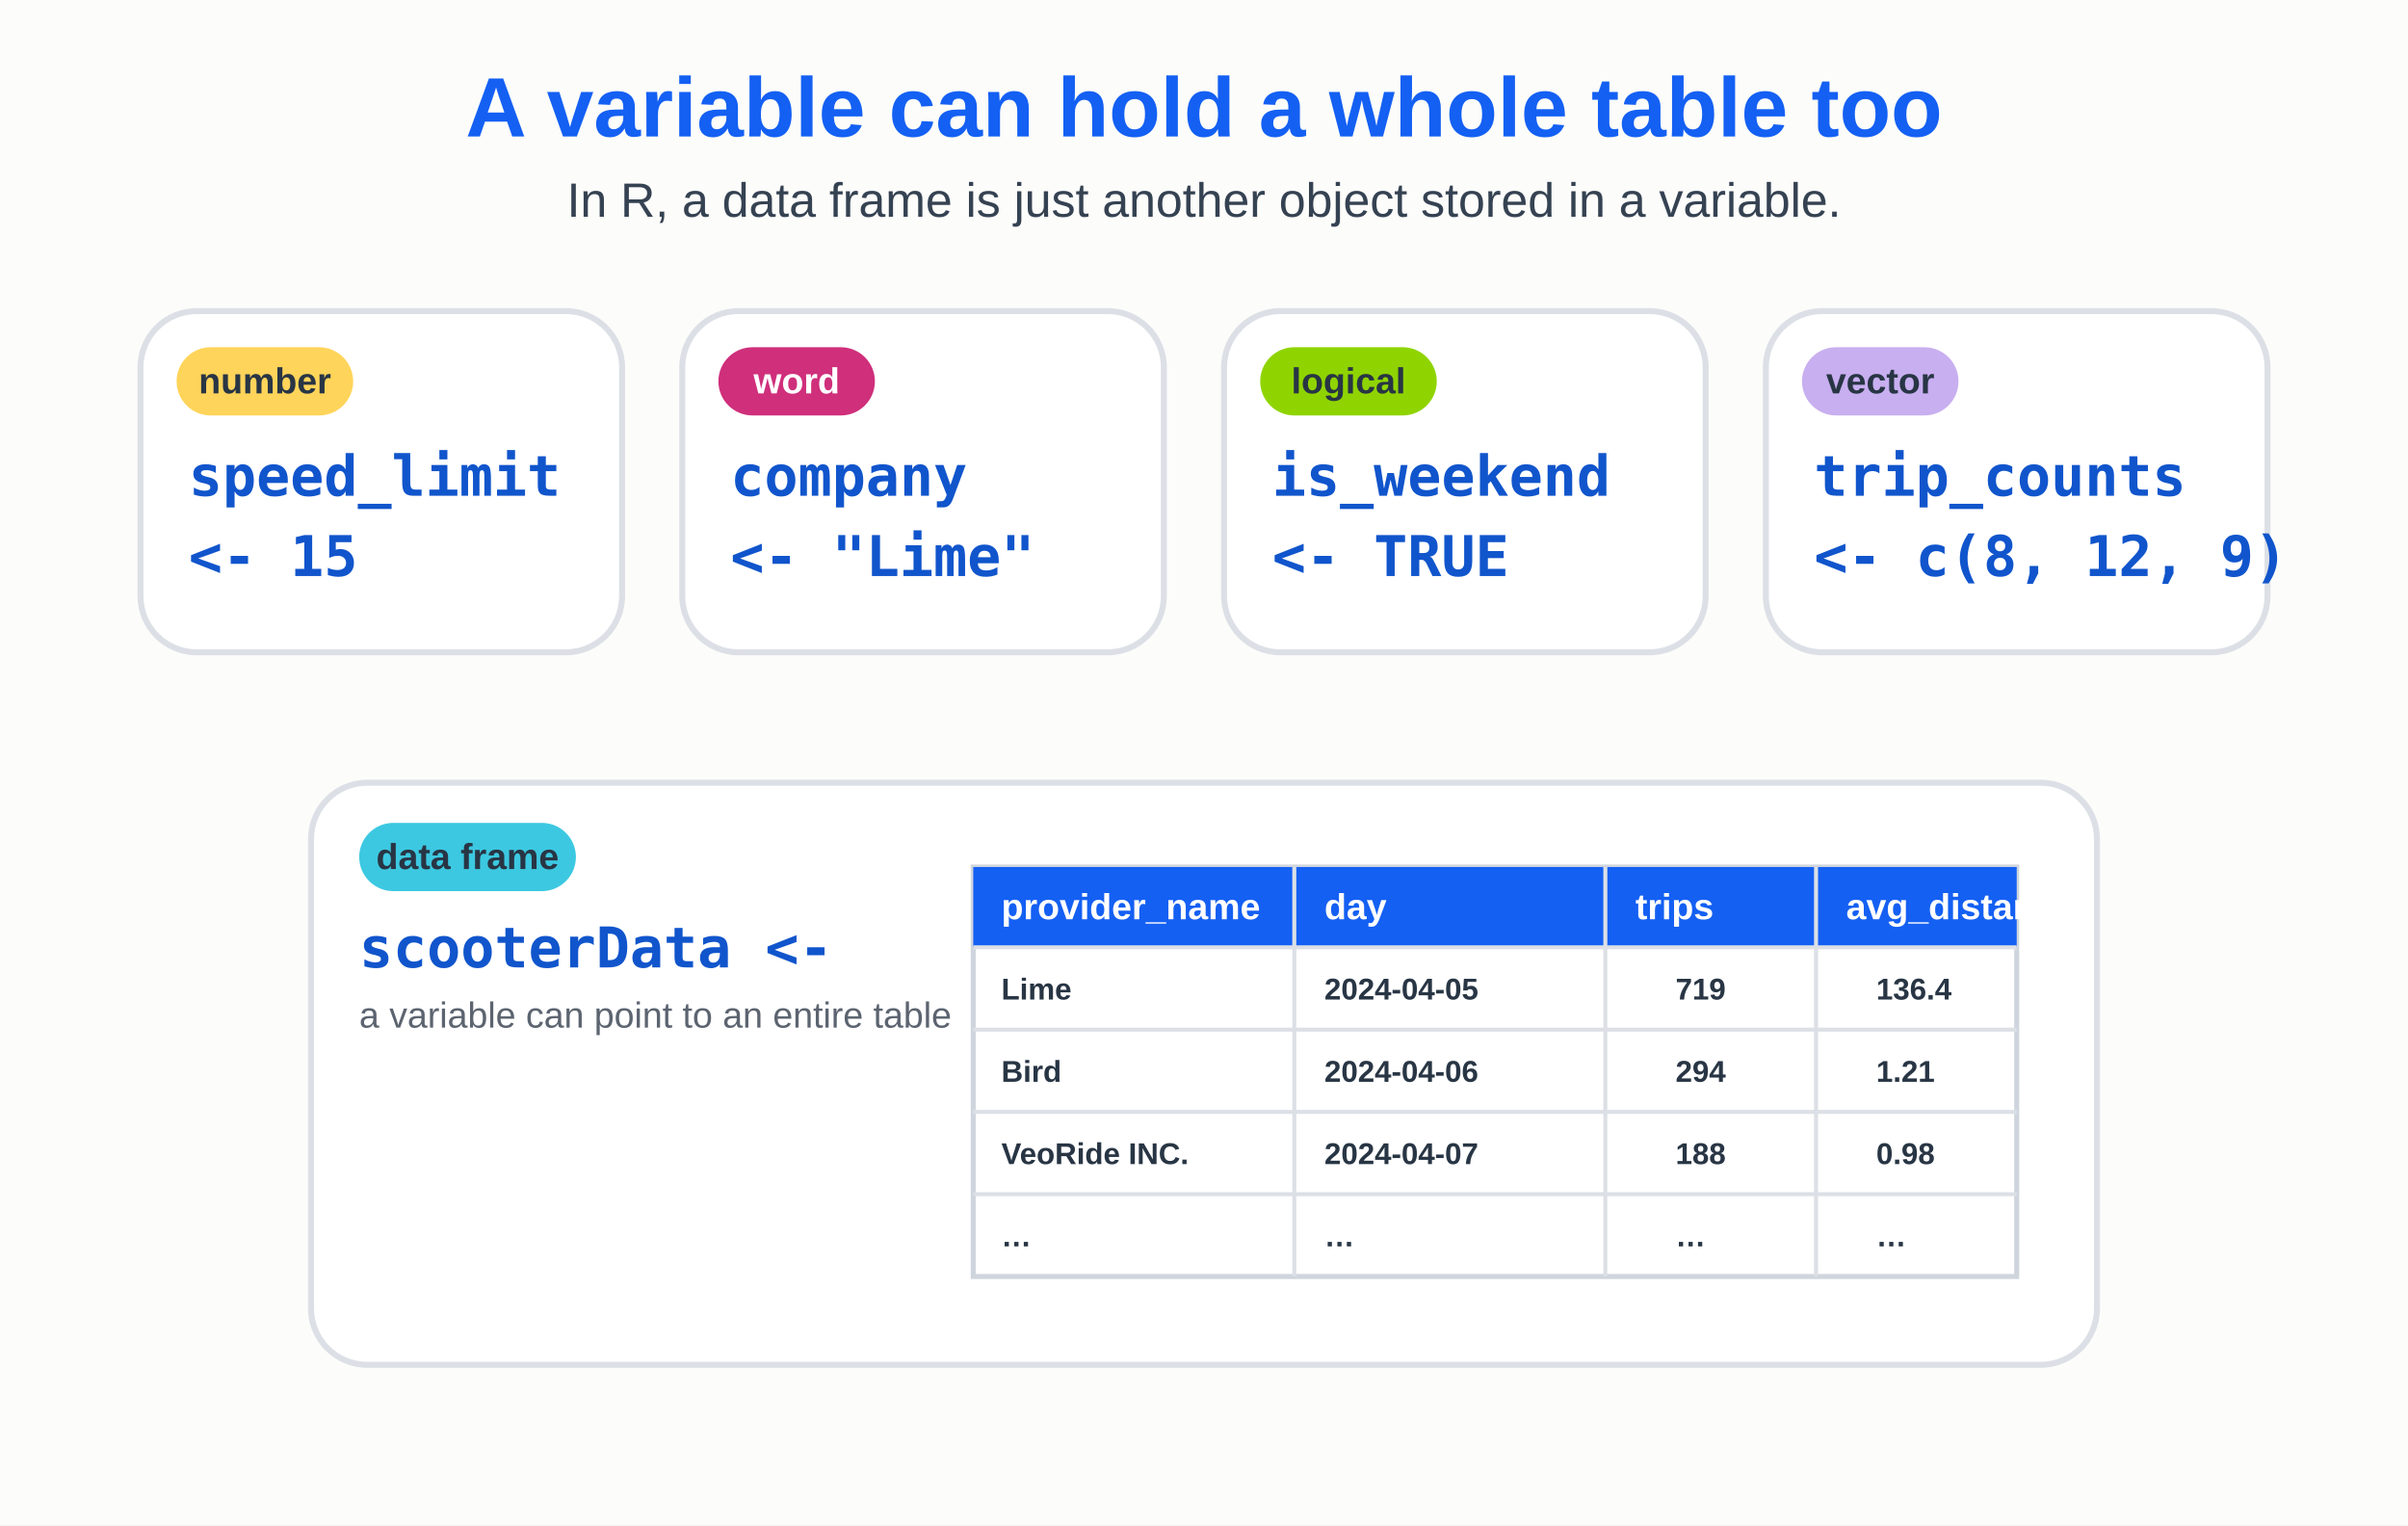
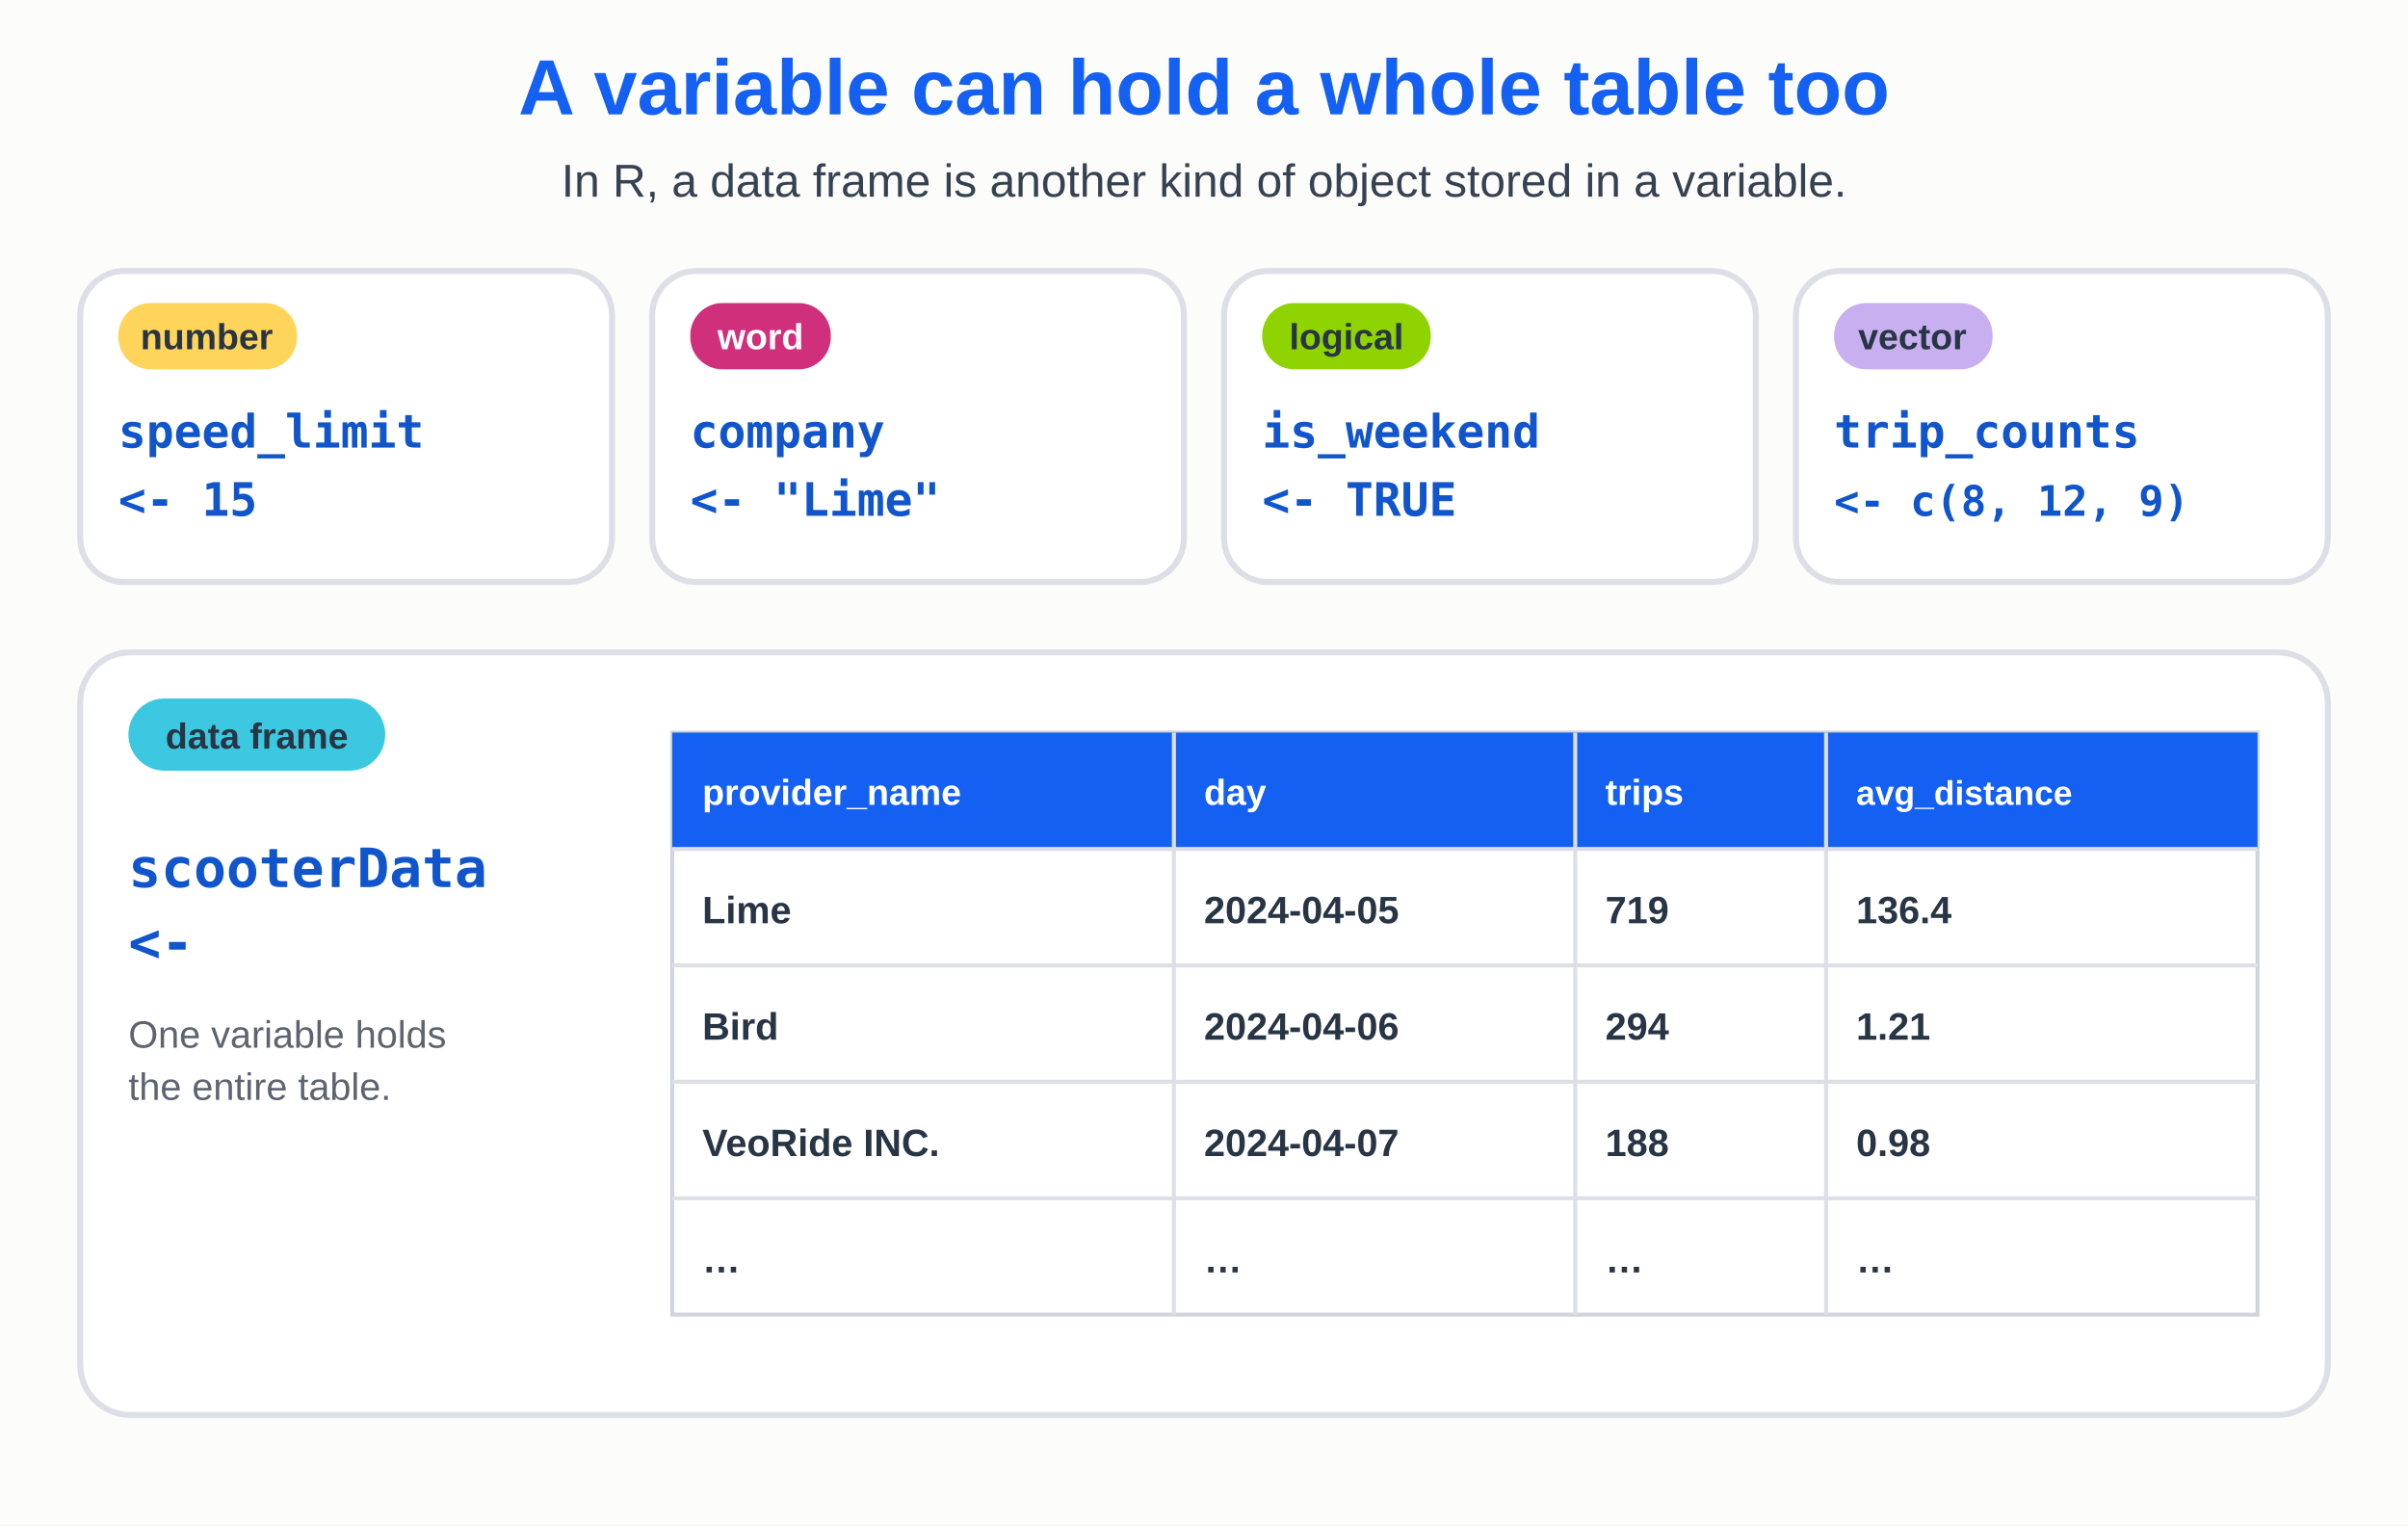
<svg xmlns="http://www.w3.org/2000/svg" width="1200" height="760" viewBox="0 0 1200 760" role="img" aria-labelledby="title desc">
-   <defs>
-     <style>
-       .bg { fill: #fcfcfa; }
-       .card { fill: white; stroke: #dce0e6; stroke-width: 3; }
-       .code { font: 700 28px Menlo, Consolas, monospace; fill: #1155cc; }
-       .tag { font: 700 18px Avenir, Aptos, Arial, sans-serif; }
-       .small { font: 500 18px Avenir, Aptos, Arial, sans-serif; fill: #5c6470; }
-       .title { font: 700 42px Avenir, Aptos, Arial, sans-serif; fill: #1460f3; }
-       .subtitle { font: 500 24px Avenir, Aptos, Arial, sans-serif; fill: #354252; }
-       .teal { fill: #3cc8e1; }
-       .pink { fill: #cf2f7b; }
-       .green { fill: #8fd400; }
-       .purple { fill: #c8aff0; }
-       .gold { fill: #ffd45a; }
-       .tagTextDark { fill: #283544; }
-       .tagTextLight { fill: white; }
-       .tableHead { fill: #1460f3; }
-       .gridline { stroke: #dce0e6; stroke-width: 2; }
-       .cellText { font: 600 15px Avenir, Aptos, Arial, sans-serif; fill: #283544; }
-     </style>
-   </defs>
-   <rect class="bg" width="1200" height="760" />
-   <text x="600" y="68" text-anchor="middle" class="title">A variable can hold a whole table too</text>
-   <text x="600" y="108" text-anchor="middle" class="subtitle">In R, a data frame is just another object stored in a variable.</text>
-   <g transform="translate(70,155)">
-     <rect class="card" rx="28" width="240" height="170" />
-     <rect x="18" y="18" width="88" height="34" rx="17" class="gold" />
-     <text x="62" y="41" text-anchor="middle" class="tag tagTextDark">number</text>
-     <text x="24" y="92" class="code">speed_limit</text>
-     <text x="24" y="132" class="code">&lt;- 15</text>
+   <rect width="1200" height="760" fill="#fcfcfa" />
+   <g font-family="Avenir, Aptos, Arial, sans-serif">
+     <text x="600" y="57" text-anchor="middle" font-size="39" font-weight="700" fill="#1460f3">A variable can hold a whole table too</text>
+     <text x="600" y="98" text-anchor="middle" font-size="23" fill="#354252">In R, a data frame is another kind of object stored in a variable.</text>
  </g>
-   <g transform="translate(340,155)">
-     <rect class="card" rx="28" width="240" height="170" />
-     <rect x="18" y="18" width="78" height="34" rx="17" class="pink" />
-     <text x="57" y="41" text-anchor="middle" class="tag tagTextLight">word</text>
-     <text x="24" y="92" class="code">company</text>
-     <text x="24" y="132" class="code">&lt;- "Lime"</text>
+   <g stroke="#dce0e6" stroke-width="3" fill="white">
+     <rect x="40" y="135" width="265" height="155" rx="22" />
+     <rect x="325" y="135" width="265" height="155" rx="22" />
+     <rect x="610" y="135" width="265" height="155" rx="22" />
+     <rect x="895" y="135" width="265" height="155" rx="22" />
+     <rect x="40" y="325" width="1120" height="380" rx="25" />
  </g>
-   <g transform="translate(610,155)">
-     <rect class="card" rx="28" width="240" height="170" />
-     <rect x="18" y="18" width="88" height="34" rx="17" class="green" />
-     <text x="62" y="41" text-anchor="middle" class="tag tagTextDark">logical</text>
-     <text x="24" y="92" class="code">is_weekend</text>
-     <text x="24" y="132" class="code">&lt;- TRUE</text>
+   <g font-family="Avenir, Aptos, Arial, sans-serif" font-size="18" font-weight="700" fill="#283544">
+     <rect x="59" y="151" width="89" height="33" rx="16" fill="#ffd45a" />
+     <text x="103" y="174" text-anchor="middle">number</text>
+     <rect x="344" y="151" width="70" height="33" rx="16" fill="#cf2f7b" />
+     <text x="379" y="174" text-anchor="middle" fill="white">word</text>
+     <rect x="629" y="151" width="84" height="33" rx="16" fill="#8fd400" />
+     <text x="671" y="174" text-anchor="middle">logical</text>
+     <rect x="914" y="151" width="79" height="33" rx="16" fill="#c8aff0" />
+     <text x="953" y="174" text-anchor="middle">vector</text>
+     <rect x="64" y="348" width="128" height="36" rx="18" fill="#3cc8e1" />
+     <text x="128" y="373" text-anchor="middle">data frame</text>
  </g>
-   <g transform="translate(880,155)">
-     <rect class="card" rx="28" width="250" height="170" />
-     <rect x="18" y="18" width="78" height="34" rx="17" class="purple" />
-     <text x="57" y="41" text-anchor="middle" class="tag tagTextDark">vector</text>
-     <text x="24" y="92" class="code">trip_counts</text>
-     <text x="24" y="132" class="code">&lt;- c(8, 12, 9)</text>
+   <g font-family="Menlo, Consolas, monospace" font-size="23" font-weight="700" fill="#1155cc">
+     <text x="59" y="223">speed_limit</text>
+     <text x="59" y="257">&lt;- 15</text>
+     <text x="344" y="223">company</text>
+     <text x="344" y="257">&lt;- "Lime"</text>
+     <text x="629" y="223">is_weekend</text>
+     <text x="629" y="257">&lt;- TRUE</text>
+     <text x="914" y="223">trip_counts</text>
+     <text x="914" y="257" font-size="21">&lt;- c(8, 12, 9)</text>
+     <text x="64" y="442" font-size="27">scooterData</text>
+     <text x="64" y="479" font-size="27">&lt;-</text>
  </g>
-   <g transform="translate(155,390)">
-     <rect class="card" rx="28" width="890" height="290" />
-     <rect x="24" y="20" width="108" height="34" rx="17" class="teal" />
-     <text x="78" y="43" text-anchor="middle" class="tag tagTextDark">data frame</text>
-     <text x="24" y="92" class="code">scooterData &lt;-</text>
-     <text x="24" y="122" class="small">a variable can point to an entire table</text>
-     <g transform="translate(330,42)">
-       <rect x="0" y="0" width="520" height="204" fill="white" stroke="#cfd5dd" stroke-width="2.5" />
-       <rect x="0" y="0" width="520" height="40" class="tableHead" />
-       <line x1="160" y1="0" x2="160" y2="204" class="gridline" />
-       <line x1="315" y1="0" x2="315" y2="204" class="gridline" />
-       <line x1="420" y1="0" x2="420" y2="204" class="gridline" />
-       <line x1="0" y1="40" x2="520" y2="40" class="gridline" />
-       <line x1="0" y1="81" x2="520" y2="81" class="gridline" />
-       <line x1="0" y1="122" x2="520" y2="122" class="gridline" />
-       <line x1="0" y1="163" x2="520" y2="163" class="gridline" />
-       <text x="14" y="26" class="tag tagTextLight">provider_name</text>
-       <text x="175" y="26" class="tag tagTextLight">day</text>
-       <text x="330" y="26" class="tag tagTextLight">trips</text>
-       <text x="435" y="26" class="tag tagTextLight">avg_distance</text>
-       <text x="14" y="66" class="cellText">Lime</text>
-       <text x="175" y="66" class="cellText">2024-04-05</text>
-       <text x="350" y="66" class="cellText">719</text>
-       <text x="450" y="66" class="cellText">136.4</text>
-       <text x="14" y="107" class="cellText">Bird</text>
-       <text x="175" y="107" class="cellText">2024-04-06</text>
-       <text x="350" y="107" class="cellText">294</text>
-       <text x="450" y="107" class="cellText">1.21</text>
-       <text x="14" y="148" class="cellText">VeoRide INC.</text>
-       <text x="175" y="148" class="cellText">2024-04-07</text>
-       <text x="350" y="148" class="cellText">188</text>
-       <text x="450" y="148" class="cellText">0.98</text>
-       <text x="14" y="189" class="cellText">…</text>
-       <text x="175" y="189" class="cellText">…</text>
-       <text x="350" y="189" class="cellText">…</text>
-       <text x="450" y="189" class="cellText">…</text>
+   <text x="64" y="522" font-family="Avenir, Aptos, Arial, sans-serif" font-size="19" fill="#5c6470">One variable holds</text>
+   <text x="64" y="548" font-family="Avenir, Aptos, Arial, sans-serif" font-size="19" fill="#5c6470">the entire table.</text>
+   <g transform="translate(335,365)">
+     <rect width="790" height="290" fill="white" stroke="#cfd5dd" stroke-width="2" />
+     <rect width="790" height="58" fill="#1460f3" />
+     <g stroke="#dce0e6" stroke-width="2">
+       <path d="M 250 0 V 290 M 450 0 V 290 M 575 0 V 290 M 0 58 H 790 M 0 116 H 790 M 0 174 H 790 M 0 232 H 790" />
+     </g>
+     <g font-family="Avenir, Aptos, Arial, sans-serif" font-weight="700" font-size="18" fill="white">
+       <text x="15" y="36">provider_name</text>
+       <text x="265" y="36">day</text>
+       <text x="465" y="36">trips</text>
+       <text x="590" y="36" font-size="17">avg_distance</text>
+     </g>
+     <g font-family="Avenir, Aptos, Arial, sans-serif" font-size="19" font-weight="600" fill="#283544">
+       <text x="15" y="95">Lime</text>
+       <text x="265" y="95">2024-04-05</text>
+       <text x="465" y="95">719</text>
+       <text x="590" y="95">136.4</text>
+       <text x="15" y="153">Bird</text>
+       <text x="265" y="153">2024-04-06</text>
+       <text x="465" y="153">294</text>
+       <text x="590" y="153">1.21</text>
+       <text x="15" y="211">VeoRide INC.</text>
+       <text x="265" y="211">2024-04-07</text>
+       <text x="465" y="211">188</text>
+       <text x="590" y="211">0.98</text>
+       <text x="15" y="269">…</text>
+       <text x="265" y="269">…</text>
+       <text x="465" y="269">…</text>
+       <text x="590" y="269">…</text>
    </g>
  </g>
</svg>
